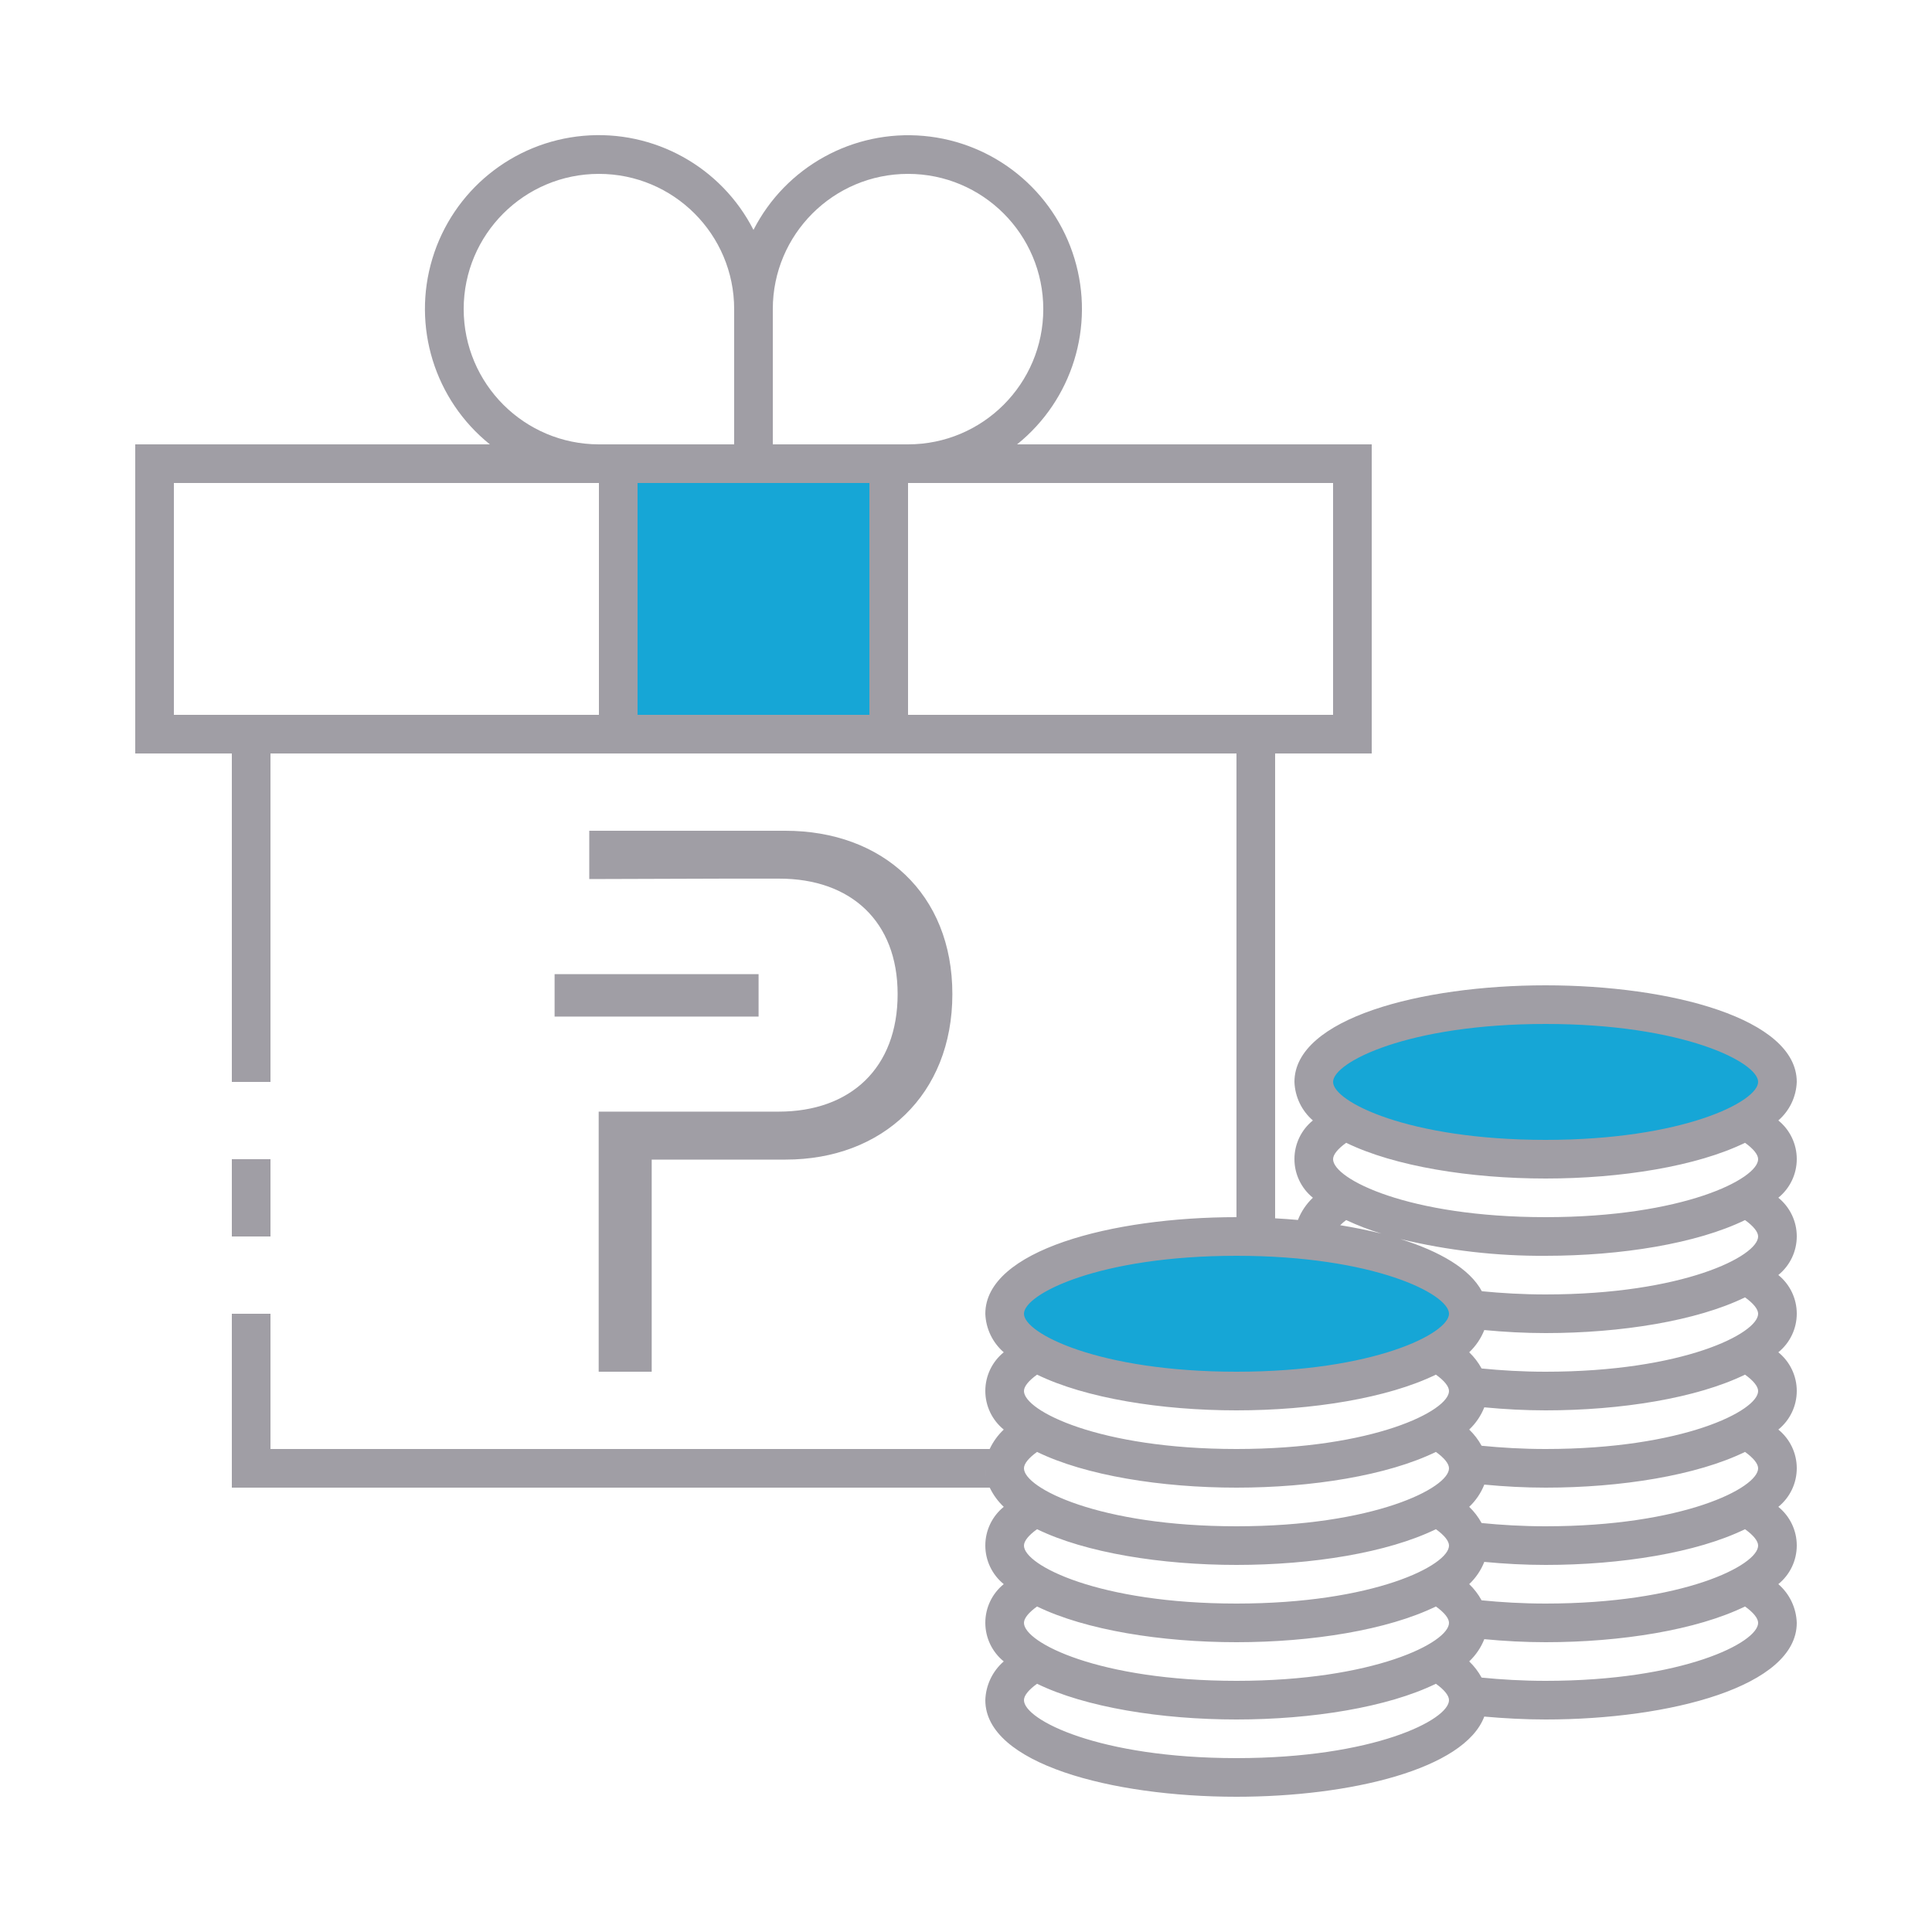
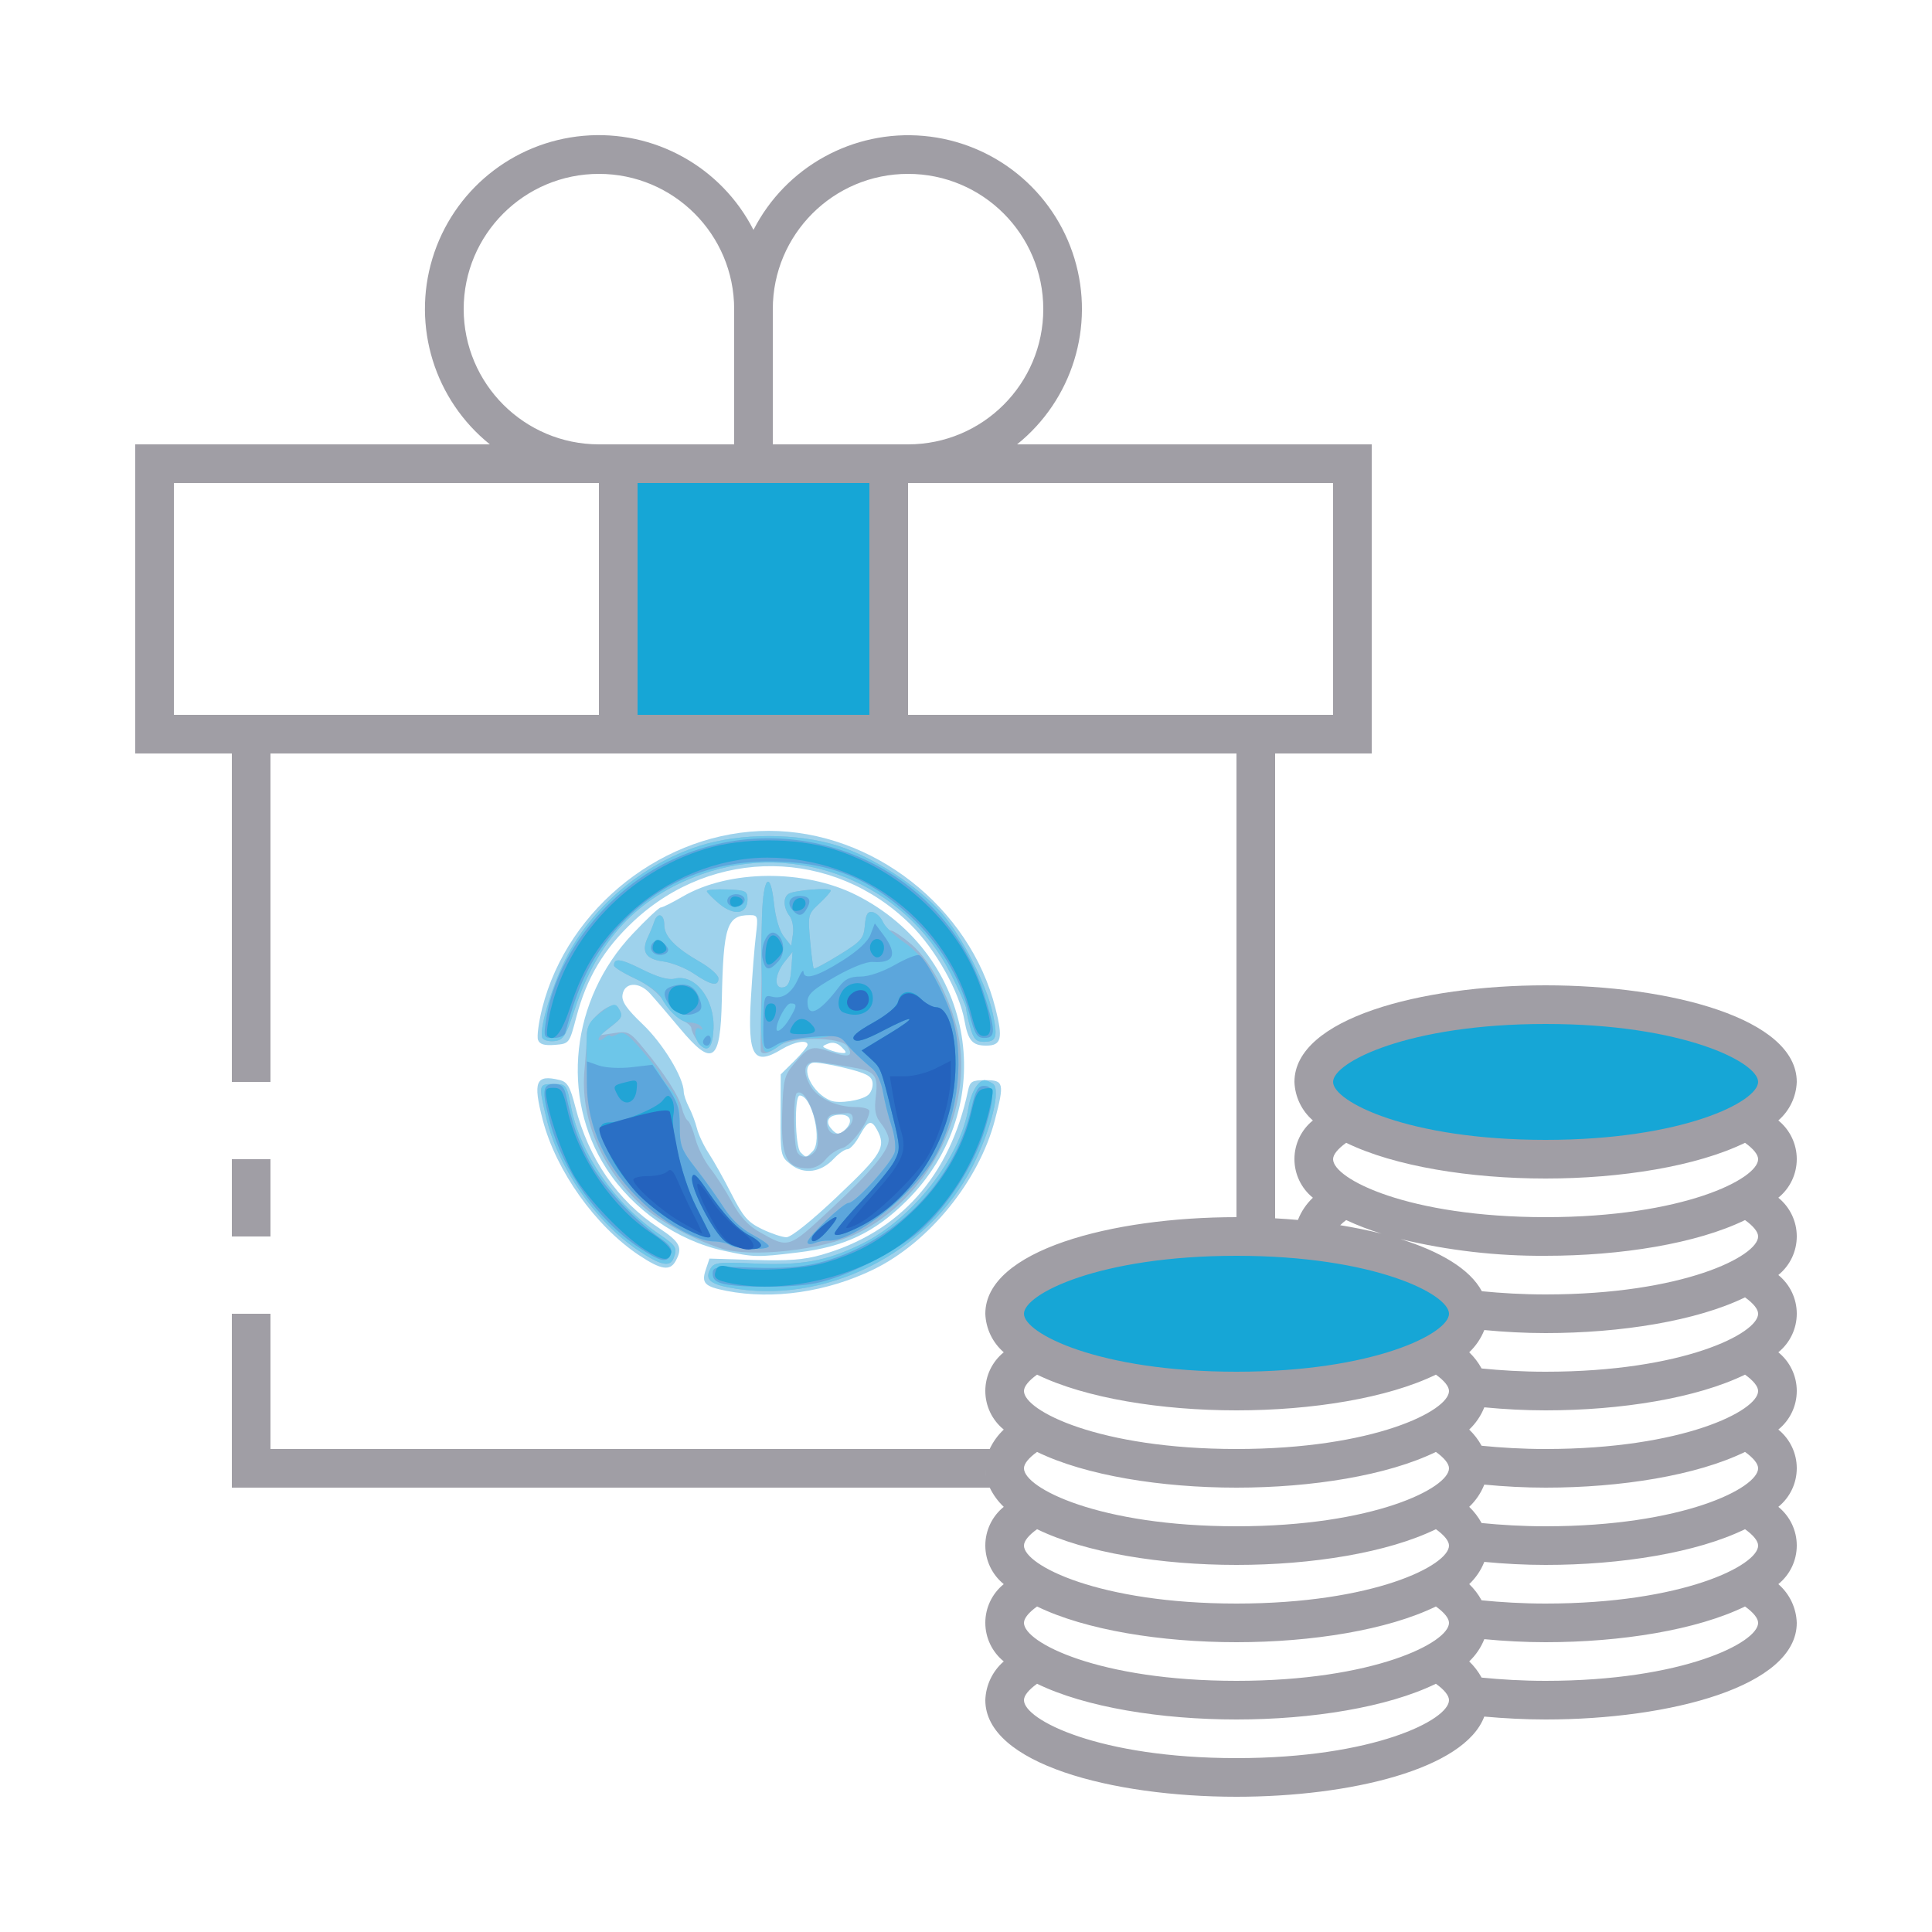
- <svg xmlns="http://www.w3.org/2000/svg" id="ic_dark_staking_on" width="100" height="100" viewBox="0 0 100 100">
+ <svg xmlns="http://www.w3.org/2000/svg" id="ic_dark_staking_on" version="1.1" viewBox="0 0 100 100">
  <defs>
-     <style type="text/css">
-             .cls-1{fill:#16a6d6}.cls-2{fill:#a09ea5}.cls-3{fill:none}
-         </style>
+     <style type="text/css">.cls-1{fill:#16a6d6}.cls-2{fill:#a09ea5}.cls-3{fill:none}</style>
  </defs>
-   <g id="Group_9053" data-name="Group 9053">
-     <g id="Group_9051" data-name="Group 9051">
-       <ellipse id="Ellipse_640" cx="12" cy="4" class="cls-1" data-name="Ellipse 640" rx="12" ry="4" transform="translate(68 52)" />
-       <ellipse id="Ellipse_641" cx="12" cy="4" class="cls-1" data-name="Ellipse 641" rx="12" ry="4" transform="translate(52 64)" />
-       <path id="Rectangle_4706" d="M0 0h14v14H0z" class="cls-1" data-name="Rectangle 4706" transform="translate(32 24)" />
+   <g data-name="Group 9053">
+     <g data-name="Group 9051">
+       <ellipse class="cls-1" transform="translate(68 52)" cx="12" cy="4" rx="12" ry="4" data-name="Ellipse 640" />
+       <ellipse class="cls-1" transform="translate(52 64)" cx="12" cy="4" rx="12" ry="4" data-name="Ellipse 641" />
+       <path class="cls-1" transform="translate(32 24)" d="M0 0h14v14H0z" data-name="Rectangle 4706" />
    </g>
-     <g id="Group_9052" data-name="Group 9052">
-       <path id="Rectangle_4707" d="M0 0h2v4H0z" class="cls-2" data-name="Rectangle 4707" transform="translate(12 60)" />
-       <path id="Rectangle_4708" d="M0 0h10.558v2.196H0z" class="cls-2" data-name="Rectangle 4708" transform="translate(28.706 50.422)" />
-       <path id="Path_19000" d="M40.3 57.538h-9.312V71h2.744V60.02h6.936c5.005 0 8.626-3.361 8.626-8.565 0-5.205-3.622-8.455-8.648-8.455H30.5v2.5l6.937-.022h2.9c3.687 0 6.124 2.2 6.124 5.974.003 3.824-2.434 6.086-6.161 6.086z" class="cls-2" data-name="Path 19000" />
-       <path id="Path_19001" d="M92.046 57.994A2.767 2.767 0 0 0 93 56c0-3.283-6.54-5-13-5s-13 1.717-13 5a2.767 2.767 0 0 0 .954 1.994 2.573 2.573 0 0 0 0 4 3.171 3.171 0 0 0-.774 1.151q-.58-.052-1.18-.085V39h5V23H52.644A8.993 8.993 0 1 0 39 11.9 8.994 8.994 0 1 0 25.356 23H7v16h5v17h2V39h50v24c-6.46 0-13 1.717-13 5a2.767 2.767 0 0 0 .954 1.994 2.573 2.573 0 0 0 0 4A3.325 3.325 0 0 0 51.226 75H14v-7h-2v9h39.23a3.369 3.369 0 0 0 .724.994 2.573 2.573 0 0 0 0 4 2.573 2.573 0 0 0 0 4A2.768 2.768 0 0 0 51 88c0 3.283 6.54 5 13 5 5.874 0 11.8-1.424 12.826-4.15 1.042.093 2.106.15 3.174.15 6.46 0 13-1.717 13-5a2.768 2.768 0 0 0-.954-2.006 2.573 2.573 0 0 0 0-4 2.573 2.573 0 0 0 0-4 2.573 2.573 0 0 0 0-4 2.573 2.573 0 0 0 0-4 2.573 2.573 0 0 0 0-4 2.573 2.573 0 0 0 0-4zM31 37H9V25h22zm-7-21a7 7 0 0 1 14 0v7h-7a7.008 7.008 0 0 1-7-7zm21 21H33V25h12zm-5-14v-7a7 7 0 1 1 7 7zm7 14V25h22v12H47zm4 39a2.311 2.311 0 0 0 .061.515A2.2 2.2 0 0 1 51 76zm13 15c-7.117 0-11-1.982-11-3 0-.241.247-.539.678-.849C56.179 88.37 60.1 89 64 89s7.821-.63 10.322-1.849c.431.31.678.608.678.849 0 1.018-3.883 3-11 3zm0-4c-7.117 0-11-1.982-11-3 0-.241.247-.539.678-.849C56.179 84.37 60.1 85 64 85s7.821-.63 10.322-1.849c.431.31.678.608.678.849 0 1.018-3.883 3-11 3zm0-4c-7.117 0-11-1.982-11-3 0-.241.247-.539.678-.849C56.179 80.37 60.1 81 64 81s7.821-.63 10.322-1.849c.431.31.678.608.678.849 0 1.018-3.883 3-11 3zm0-4c-7.117 0-11-1.982-11-3 0-.241.247-.539.678-.849C56.179 76.37 60.1 77 64 77s7.821-.63 10.322-1.849c.431.31.678.608.678.849 0 1.018-3.883 3-11 3zm0-4c-7.117 0-11-1.982-11-3 0-.241.247-.539.678-.849C56.179 72.37 60.1 73 64 73s7.821-.63 10.322-1.849c.431.31.678.608.678.849 0 1.018-3.883 3-11 3zm0-4c-7.117 0-11-1.982-11-3s3.883-3 11-3 11 1.982 11 3-3.883 3-11 3zm16 16c-1.207 0-2.3-.068-3.313-.168a3.446 3.446 0 0 0-.641-.838 3.219 3.219 0 0 0 .781-1.151c1.041.1 2.1.157 3.173.157 3.9 0 7.821-.63 10.322-1.849.431.31.678.608.678.849 0 1.018-3.883 3-11 3zm0-4c-1.207 0-2.3-.068-3.313-.168a3.446 3.446 0 0 0-.641-.838 3.219 3.219 0 0 0 .781-1.151c1.041.1 2.1.157 3.173.157 3.9 0 7.821-.63 10.322-1.849.431.31.678.608.678.849 0 1.018-3.883 3-11 3zm0-4c-1.207 0-2.3-.068-3.313-.168a3.446 3.446 0 0 0-.641-.838 3.219 3.219 0 0 0 .781-1.151c1.041.1 2.1.157 3.173.157 3.9 0 7.821-.63 10.322-1.849.431.31.678.608.678.849 0 1.018-3.883 3-11 3zm0-4c-1.207 0-2.3-.068-3.313-.168a3.446 3.446 0 0 0-.641-.838 3.219 3.219 0 0 0 .781-1.151c1.041.1 2.1.157 3.173.157 3.9 0 7.821-.63 10.322-1.849.431.31.678.608.678.849 0 1.018-3.883 3-11 3zm0-4c-1.207 0-2.3-.068-3.313-.168a3.446 3.446 0 0 0-.641-.838 3.219 3.219 0 0 0 .781-1.151c1.041.1 2.1.157 3.173.157 3.9 0 7.821-.63 10.322-1.849.431.31.678.608.678.849 0 1.018-3.883 3-11 3zm0-4c-1.2 0-2.287-.067-3.3-.166-.621-1.162-2.175-2.062-4.213-2.7A31.139 31.139 0 0 0 80 65c3.9 0 7.821-.63 10.322-1.849.431.31.678.608.678.849 0 1.018-3.883 3-11 3zm-10.632-3.583a2.722 2.722 0 0 1 .31-.266 13.563 13.563 0 0 0 1.826.7 26.483 26.483 0 0 0-2.136-.434zM80 63c-7.117 0-11-1.982-11-3 0-.241.247-.539.678-.849C72.179 60.37 76.1 61 80 61s7.821-.63 10.322-1.849c.431.31.678.608.678.849 0 1.018-3.883 3-11 3zm0-4c-7.117 0-11-1.982-11-3s3.883-3 11-3 11 1.982 11 3-3.883 3-11 3z" class="cls-2" data-name="Path 19001" />
+     <g data-name="Group 9052">
+       <path class="cls-2" transform="translate(12 60)" d="M0 0h2v4H0z" data-name="Rectangle 4707" />
+       <path class="cls-2" d="M92.046 57.994A2.767 2.767 0 0 0 93 56c0-3.283-6.54-5-13-5s-13 1.717-13 5a2.767 2.767 0 0 0 .954 1.994 2.573 2.573 0 0 0 0 4 3.171 3.171 0 0 0-.774 1.151q-.58-.052-1.18-.085V39h5V23H52.644A8.993 8.993 0 1 0 39 11.9 8.994 8.994 0 1 0 25.356 23H7v16h5v17h2V39h50v24c-6.46 0-13 1.717-13 5a2.767 2.767 0 0 0 .954 1.994 2.573 2.573 0 0 0 0 4A3.325 3.325 0 0 0 51.226 75H14v-7h-2v9h39.23a3.369 3.369 0 0 0 .724.994 2.573 2.573 0 0 0 0 4 2.573 2.573 0 0 0 0 4A2.768 2.768 0 0 0 51 88c0 3.283 6.54 5 13 5 5.874 0 11.8-1.424 12.826-4.15 1.042.093 2.106.15 3.174.15 6.46 0 13-1.717 13-5a2.768 2.768 0 0 0-.954-2.006 2.573 2.573 0 0 0 0-4 2.573 2.573 0 0 0 0-4 2.573 2.573 0 0 0 0-4 2.573 2.573 0 0 0 0-4 2.573 2.573 0 0 0 0-4 2.573 2.573 0 0 0 0-4zM31 37H9V25h22zm-7-21a7 7 0 0 1 14 0v7h-7a7.008 7.008 0 0 1-7-7zm21 21H33V25h12zm-5-14v-7a7 7 0 1 1 7 7zm7 14V25h22v12H47zm4 39a2.311 2.311 0 0 0 .061.515A2.2 2.2 0 0 1 51 76zm13 15c-7.117 0-11-1.982-11-3 0-.241.247-.539.678-.849C56.179 88.37 60.1 89 64 89s7.821-.63 10.322-1.849c.431.31.678.608.678.849 0 1.018-3.883 3-11 3zm0-4c-7.117 0-11-1.982-11-3 0-.241.247-.539.678-.849C56.179 84.37 60.1 85 64 85s7.821-.63 10.322-1.849c.431.31.678.608.678.849 0 1.018-3.883 3-11 3zm0-4c-7.117 0-11-1.982-11-3 0-.241.247-.539.678-.849C56.179 80.37 60.1 81 64 81s7.821-.63 10.322-1.849c.431.31.678.608.678.849 0 1.018-3.883 3-11 3zm0-4c-7.117 0-11-1.982-11-3 0-.241.247-.539.678-.849C56.179 76.37 60.1 77 64 77s7.821-.63 10.322-1.849c.431.31.678.608.678.849 0 1.018-3.883 3-11 3zm0-4c-7.117 0-11-1.982-11-3 0-.241.247-.539.678-.849C56.179 72.37 60.1 73 64 73s7.821-.63 10.322-1.849c.431.31.678.608.678.849 0 1.018-3.883 3-11 3zm0-4c-7.117 0-11-1.982-11-3s3.883-3 11-3 11 1.982 11 3-3.883 3-11 3zm16 16c-1.207 0-2.3-.068-3.313-.168a3.446 3.446 0 0 0-.641-.838 3.219 3.219 0 0 0 .781-1.151c1.041.1 2.1.157 3.173.157 3.9 0 7.821-.63 10.322-1.849.431.31.678.608.678.849 0 1.018-3.883 3-11 3zm0-4c-1.207 0-2.3-.068-3.313-.168a3.446 3.446 0 0 0-.641-.838 3.219 3.219 0 0 0 .781-1.151c1.041.1 2.1.157 3.173.157 3.9 0 7.821-.63 10.322-1.849.431.31.678.608.678.849 0 1.018-3.883 3-11 3zm0-4c-1.207 0-2.3-.068-3.313-.168a3.446 3.446 0 0 0-.641-.838 3.219 3.219 0 0 0 .781-1.151c1.041.1 2.1.157 3.173.157 3.9 0 7.821-.63 10.322-1.849.431.31.678.608.678.849 0 1.018-3.883 3-11 3zm0-4c-1.207 0-2.3-.068-3.313-.168a3.446 3.446 0 0 0-.641-.838 3.219 3.219 0 0 0 .781-1.151c1.041.1 2.1.157 3.173.157 3.9 0 7.821-.63 10.322-1.849.431.31.678.608.678.849 0 1.018-3.883 3-11 3zm0-4c-1.207 0-2.3-.068-3.313-.168a3.446 3.446 0 0 0-.641-.838 3.219 3.219 0 0 0 .781-1.151c1.041.1 2.1.157 3.173.157 3.9 0 7.821-.63 10.322-1.849.431.31.678.608.678.849 0 1.018-3.883 3-11 3zm0-4c-1.2 0-2.287-.067-3.3-.166-.621-1.162-2.175-2.062-4.213-2.7A31.139 31.139 0 0 0 80 65c3.9 0 7.821-.63 10.322-1.849.431.31.678.608.678.849 0 1.018-3.883 3-11 3zm-10.632-3.583a2.722 2.722 0 0 1 .31-.266 13.563 13.563 0 0 0 1.826.7 26.483 26.483 0 0 0-2.136-.434zM80 63c-7.117 0-11-1.982-11-3 0-.241.247-.539.678-.849C72.179 60.37 76.1 61 80 61s7.821-.63 10.322-1.849c.431.31.678.608.678.849 0 1.018-3.883 3-11 3zm0-4c-7.117 0-11-1.982-11-3s3.883-3 11-3 11 1.982 11 3-3.883 3-11 3z" data-name="Path 19001" />
    </g>
  </g>
-   <path id="Rectangle_4709" d="M0 0h100v100H0z" class="cls-3" data-name="Rectangle 4709" />
+   <path class="cls-3" d="M0 0h100v100H0z" data-name="Rectangle 4709" />
+   <g stroke-width=".199">
+     <path d="m37.604 66.815c-1.138-0.221-1.31-0.4-1.071-1.107l0.19-0.564 2.309 0.072c1.75 0.054 2.595-0.01 3.489-0.266 4.045-1.158 6.645-4.071 7.583-8.495 0.103-0.485 0.205-0.546 0.913-0.546 0.94 0 0.976 0.152 0.48 2.057-0.822 3.16-3.412 6.347-6.294 7.746-2.405 1.167-5.191 1.572-7.598 1.104zm-4.53-1.845c-2.26-1.509-4.298-4.374-4.983-7.005-0.518-1.992-0.361-2.364 0.873-2.064 0.407 0.099 0.545 0.335 0.819 1.404 0.684 2.671 2.183 4.847 4.298 6.239 1.121 0.738 1.27 1.022 0.898 1.712-0.296 0.548-0.758 0.479-1.905-0.287zm4.375-0.235c-2.403-0.522-4.685-2.12-6.057-4.24-2.404-3.714-1.849-8.757 1.335-12.137 0.719-0.763 1.382-1.387 1.474-1.387 0.092 0 0.599-0.253 1.127-0.561 2.4-1.402 6.317-1.435 9.006-0.075 6.182 3.126 7.464 10.988 2.581 15.829-1.652 1.637-3.209 2.376-5.618 2.664-2.144 0.257-2.25 0.254-3.848-0.093zm5.904-2.819c2.308-2.183 2.525-2.547 2.043-3.438-0.294-0.545-0.478-0.482-0.908 0.311-0.207 0.382-0.489 0.695-0.624 0.695-0.136 0-0.454 0.221-0.707 0.492-0.667 0.713-1.536 0.832-2.214 0.304-0.537-0.418-0.548-0.471-0.541-2.548l0.008-2.121 0.695-0.686c0.382-0.377 0.695-0.757 0.695-0.844 0-0.286-0.689-0.165-1.357 0.239-1.443 0.872-1.753 0.346-1.575-2.672 0.071-1.207 0.186-2.664 0.257-3.238 0.12-0.981 0.101-1.043-0.314-1.043-1.188 0-1.37 0.55-1.45 4.395-0.068 3.23-0.474 3.5-2.184 1.45-0.599-0.718-1.293-1.528-1.544-1.801-0.568-0.619-1.319-0.572-1.413 0.088-0.049 0.341 0.221 0.731 1.054 1.524 1.037 0.988 2.108 2.75 2.116 3.48 0.002 0.164 0.124 0.527 0.271 0.808 0.148 0.28 0.333 0.772 0.412 1.092 0.079 0.32 0.355 0.903 0.612 1.294 0.258 0.391 0.788 1.34 1.179 2.108 0.595 1.172 0.848 1.463 1.572 1.811 0.475 0.228 1.043 0.419 1.264 0.424 0.243 0.005 1.287-0.829 2.657-2.125zm-1.288-2.329c0.521-0.517-0.03-2.884-0.673-2.884-0.285 0-0.245 2.653 0.045 2.939 0.298 0.296 0.272 0.298 0.628-0.055zm1.696-1.136c0.394-0.391 0.274-0.755-0.249-0.755-0.601 0-0.829 0.317-0.505 0.704 0.294 0.351 0.441 0.361 0.754 0.051zm1.169-1.77c0.161-0.132 0.265-0.427 0.232-0.655-0.048-0.335-0.329-0.481-1.462-0.758-0.771-0.189-1.515-0.303-1.653-0.255-0.657 0.232 3.41e-4 1.582 0.952 1.956 0.428 0.168 1.586-0.005 1.931-0.289zm-1.371-2.487c-0.211-0.209-0.459-0.272-0.694-0.177-0.346 0.14-0.344 0.157 0.034 0.311 0.22 0.09 0.533 0.17 0.694 0.177 0.242 0.011 0.236-0.043-0.034-0.311zm-15.71-0.363c-0.067-0.173 0.03-0.915 0.216-1.649 1.328-5.242 6.357-9.177 11.729-9.177 5.371 0 10.401 3.935 11.729 9.177 0.4 1.579 0.311 1.939-0.479 1.939-0.712 0-0.938-0.261-1.121-1.291-0.266-1.5-1.501-3.698-2.798-4.981-4.002-3.959-10.2-4.029-14.336-0.162-1.534 1.435-2.422 2.922-2.958 4.957-0.362 1.373-0.365 1.378-1.111 1.439-0.539 0.044-0.783-0.026-0.87-0.253z" fill="#9ed2ec" />
+     <path d="m37.729 66.641c-0.984-0.189-1.243-0.441-0.97-0.946 0.191-0.354 0.381-0.379 2.285-0.295 2.45 0.108 3.734-0.125 5.544-1.006 2.621-1.275 5.121-4.46 5.539-7.058 0.127-0.785 0.511-1.431 0.848-1.424 0.075 0.002 0.263 0.083 0.418 0.18 0.43 0.27-0.083 2.354-1.055 4.28-2.281 4.521-7.693 7.213-12.61 6.269zm-4.704-1.926c-2.2-1.48-4.132-4.265-4.744-6.84-0.414-1.743-0.409-1.767 0.367-1.767 0.665 0 0.679 0.019 0.909 1.181 0.487 2.452 2.264 5.023 4.552 6.583 0.9 0.614 0.962 0.718 0.754 1.257-0.185 0.478-0.676 0.368-1.838-0.414zm4.263-0.108c-1.471-0.485-3.189-1.417-4.045-2.193-2.109-1.914-3.222-4.53-2.991-7.031 0.069-0.748 0.124-1.6 0.122-1.894-0.004-0.695 1.326-1.795 1.617-1.339 0.27 0.423 0.237 0.513-0.364 0.993l-0.551 0.439 0.744-0.114c0.697-0.106 0.792-0.055 1.509 0.816 1.112 1.353 1.81 2.442 1.964 3.067 0.074 0.301 0.213 0.596 0.308 0.654 0.095 0.058 0.272 0.482 0.394 0.942 0.122 0.46 0.469 1.149 0.771 1.531s0.809 1.171 1.126 1.753c0.392 0.72 0.836 1.205 1.388 1.519 1.56 0.887 1.496 0.907 3.744-1.183 2.099-1.951 2.977-3.009 2.977-3.586 0-0.18-0.175-0.548-0.39-0.818-0.308-0.389-0.366-0.686-0.278-1.428 0.133-1.11-0.04-1.304-1.336-1.51-0.496-0.079-1.182-0.188-1.524-0.244-0.787-0.128-1.004 0.315-0.565 1.156 0.356 0.682 1.342 1.163 2.383 1.163 0.389 0 0.708 0.094 0.708 0.209 0 0.514-0.938 1.797-1.4 1.915-0.274 0.07-0.664 0.336-0.866 0.591-0.223 0.281-0.578 0.462-0.904 0.46-1.145-0.006-1.417-0.6-1.342-2.923 0.053-1.658 0.11-1.889 0.608-2.48 0.772-0.916 0.918-0.965 1.89-0.633 0.947 0.323 1.213 0.241 0.886-0.273-0.327-0.514-2.912-0.528-3.563-0.02-0.495 0.386-0.905 0.485-0.933 0.225-0.008-0.082-0.004-0.73 0.008-1.44 0.04-2.233 0.043-2.665 0.023-3.277-0.011-0.328 0.004-1.348 0.034-2.267 0.065-2.025 0.436-2.384 0.624-0.603 0.077 0.729 0.28 1.407 0.508 1.694l0.379 0.478 0.089-0.602c0.049-0.331-0.026-0.755-0.172-0.942-0.326-0.425-0.346-0.967-0.042-1.153 0.303-0.186 2.173-0.33 2.173-0.167 0 0.069-0.268 0.374-0.596 0.678-0.579 0.536-0.592 0.59-0.473 1.917 0.068 0.751 0.152 1.399 0.188 1.441 0.034 0.042 0.632-0.275 1.324-0.704 1.145-0.708 1.265-0.847 1.322-1.528 0.048-0.576 0.141-0.734 0.401-0.686 0.186 0.035 0.427 0.264 0.536 0.509 0.109 0.245 0.296 0.446 0.415 0.446 0.119 0 0.591 0.318 1.049 0.706 1.099 0.932 2.203 3.151 2.493 5.01 0.603 3.864-1.701 8.206-5.282 9.954-1.796 0.876-5.537 1.285-7.086 0.774zm4.893-5.005c0.509-0.608-0.353-3.385-0.939-3.026-0.199 0.122-0.172 2.748 0.03 3.074 0.196 0.315 0.622 0.292 0.907-0.048zm1.713-1.233c0.351-0.348 0.315-0.784-0.061-0.752-0.129 0.011-0.414 0.033-0.634 0.05-0.244 0.018-0.401 0.172-0.401 0.394 0 0.691 0.553 0.846 1.097 0.308zm-2.936-8.216 0.064-0.886-0.414 0.522c-0.522 0.658-0.558 1.41-0.064 1.317 0.259-0.049 0.367-0.297 0.414-0.952zm-4.853 3.736c-0.175-0.248-0.319-0.545-0.319-0.658 0-0.114-0.203-0.295-0.451-0.403-0.248-0.108-0.669-0.532-0.936-0.943-0.321-0.494-0.847-0.916-1.553-1.247-0.587-0.275-1.067-0.572-1.067-0.66 0-0.407 0.337-0.362 1.451 0.196 0.805 0.403 1.362 0.562 1.683 0.483 1.066-0.265 2.091 1.059 2.018 2.606-0.05 1.053-0.359 1.288-0.826 0.627zm-8.025-0.153c-0.211-0.338 0.441-2.579 1.188-4.083 1.328-2.677 3.969-4.913 6.929-5.868 2.113-0.681 5.08-0.681 7.192 0 1.816 0.586 4.084 2.053 5.324 3.445 1.07 1.201 2.367 3.748 2.683 5.27 0.252 1.214 0.18 1.423-0.487 1.423-0.384 0-0.521-0.149-0.688-0.745-0.115-0.41-0.209-0.846-0.21-0.97-3.78e-4 -0.124-0.359-0.934-0.796-1.799-2.381-4.716-7.953-6.937-12.921-5.15-3.288 1.183-5.361 3.393-6.543 6.973-0.459 1.389-0.591 1.6-1.033 1.653-0.279 0.034-0.566-0.033-0.638-0.149zm7.838-3.339c-0.423-0.288-1.143-0.573-1.6-0.634-0.906-0.12-1.142-0.511-0.774-1.278 0.111-0.231 0.252-0.577 0.314-0.768 0.169-0.524 0.525-0.417 0.525 0.158 0 0.594 0.562 1.174 1.864 1.923 0.518 0.298 0.941 0.678 0.941 0.844 0 0.431-0.386 0.357-1.27-0.244zm1.318-3.612c-0.357-0.295-0.649-0.593-0.649-0.662 0-0.069 0.473-0.107 1.052-0.085 0.963 0.037 1.052 0.081 1.052 0.515 0 0.761-0.685 0.87-1.455 0.233z" fill="#94b6d6" />
+     <path d="m37.729 66.641c-0.984-0.189-1.243-0.441-0.97-0.946 0.191-0.354 0.381-0.379 2.285-0.295 2.45 0.108 3.734-0.125 5.544-1.006 2.621-1.275 5.121-4.46 5.539-7.058 0.127-0.785 0.511-1.431 0.848-1.424 0.075 0.002 0.263 0.083 0.418 0.18 0.43 0.27-0.083 2.354-1.055 4.28-2.281 4.521-7.693 7.213-12.61 6.269zm-4.704-1.926c-2.2-1.48-4.132-4.265-4.744-6.84-0.414-1.743-0.409-1.767 0.367-1.767 0.665 0 0.679 0.019 0.909 1.181 0.487 2.452 2.264 5.023 4.552 6.583 0.9 0.614 0.962 0.718 0.754 1.257-0.185 0.478-0.676 0.368-1.838-0.414zm4.764-0.265c-0.165-0.106-0.551-0.194-0.858-0.196-1.381-0.008-4.003-1.945-5.267-3.892-1.102-1.697-1.376-3.114-1.294-6.681 0.015-0.603 0.148-0.837 0.729-1.277 0.588-0.444 0.744-0.489 0.893-0.255 0.277 0.433 0.235 0.535-0.414 1.01-0.331 0.242-0.601 0.524-0.601 0.626 0 0.102 0.135 0.074 0.3-0.062 0.165-0.136 0.3-0.188 0.3-0.117 0 0.072 0.171 0.04 0.38-0.071 0.322-0.171 0.521-0.037 1.302 0.869 0.507 0.589 0.922 1.133 0.922 1.209 0 0.076 0.225 0.404 0.501 0.728 0.417 0.492 0.501 0.797 0.501 1.831 0 1.157 0.058 1.315 0.851 2.331 0.468 0.6 1.115 1.504 1.436 2.011 0.366 0.577 0.909 1.091 1.452 1.377 0.477 0.251 0.868 0.524 0.868 0.606 0 0.218-1.65 0.177-2.003-0.049zm4.007-0.154c0-0.266 1.847-2.031 2.125-2.031 0.355-1.7e-4 2.252-2.094 2.39-2.637 0.069-0.272-0.008-0.885-0.168-1.362-0.161-0.477-0.358-1.256-0.438-1.732-0.079-0.476-0.315-1.012-0.524-1.192-0.778-0.669-1.09-0.974-1.446-1.408-0.269-0.329-0.48-0.409-0.801-0.305-0.24 0.078-0.804 0.128-1.253 0.113-0.558-0.019-0.986 0.104-1.35 0.388-0.293 0.229-0.619 0.363-0.725 0.299-0.181-0.111-0.257-1.076-0.188-2.391 0.03-0.592 0.026-1.243-0.011-2.383-0.011-0.328 0.004-1.348 0.034-2.267 0.065-2.025 0.436-2.384 0.624-0.603 0.077 0.729 0.28 1.407 0.508 1.694l0.38 0.478 0.089-0.602c0.049-0.331-0.026-0.755-0.172-0.942-0.326-0.425-0.346-0.967-0.042-1.153 0.303-0.186 2.173-0.33 2.173-0.167 0 0.069-0.268 0.374-0.596 0.678-0.579 0.536-0.592 0.59-0.473 1.917 0.068 0.751 0.152 1.399 0.188 1.441 0.034 0.042 0.632-0.275 1.324-0.704 1.145-0.708 1.265-0.847 1.322-1.528 0.048-0.576 0.141-0.734 0.401-0.686 0.186 0.035 0.427 0.264 0.536 0.51 0.109 0.246 0.606 0.723 1.104 1.06 1.577 1.067 2.805 3.792 2.805 6.226 0 2.801-0.925 5.009-2.926 6.986-1.206 1.191-3.029 2.258-3.802 2.224-0.211-0.009-0.542 0.05-0.735 0.13-0.197 0.083-0.351 0.061-0.351-0.049zm-0.838-14.143 0.064-0.886-0.414 0.522c-0.522 0.658-0.558 1.41-0.064 1.317 0.259-0.049 0.367-0.297 0.414-0.952zm-4.729 3.931c-0.315-0.312-0.325-1.03-0.011-0.838 0.143 0.088 0.177 0.054 0.088-0.088-0.079-0.126-0.347-0.229-0.597-0.229-0.467 0-1.103-0.563-1.5-1.326-0.124-0.238-0.721-0.665-1.327-0.949-0.607-0.284-1.103-0.589-1.103-0.677 0-0.407 0.337-0.362 1.451 0.196 0.805 0.403 1.362 0.562 1.683 0.483 1.066-0.265 2.091 1.059 2.018 2.606-0.045 0.96-0.283 1.238-0.702 0.822zm-8.149-0.348c-0.211-0.338 0.441-2.579 1.188-4.083 1.328-2.677 3.969-4.913 6.929-5.868 2.113-0.681 5.08-0.681 7.192 0 1.816 0.586 4.084 2.053 5.324 3.445 1.07 1.201 2.367 3.748 2.683 5.27 0.252 1.214 0.18 1.423-0.487 1.423-0.384 0-0.521-0.149-0.688-0.745-0.115-0.41-0.209-0.846-0.21-0.97-3.78e-4 -0.124-0.359-0.934-0.796-1.799-2.381-4.716-7.953-6.937-12.921-5.15-3.288 1.183-5.361 3.393-6.543 6.973-0.459 1.389-0.591 1.6-1.033 1.653-0.279 0.034-0.566-0.033-0.638-0.149zm7.838-3.339c-0.423-0.288-1.143-0.573-1.6-0.634-0.906-0.12-1.142-0.511-0.774-1.278 0.111-0.231 0.252-0.577 0.314-0.768 0.169-0.524 0.525-0.417 0.525 0.158 0 0.594 0.562 1.174 1.864 1.923 0.518 0.298 0.941 0.678 0.941 0.844 0 0.431-0.386 0.357-1.27-0.244zm1.318-3.612c-0.357-0.295-0.649-0.593-0.649-0.662 0-0.069 0.473-0.107 1.052-0.085 0.963 0.037 1.052 0.081 1.052 0.515 0 0.761-0.685 0.87-1.455 0.233z" fill="#6dc6e9" />
+     <path d="m37.489 66.46c-0.423-0.09-0.601-0.244-0.601-0.523 0-0.374 0.113-0.391 2.112-0.324 1.5 0.051 2.48-0.022 3.383-0.251 3.869-0.983 7.017-4.168 7.891-7.984 0.212-0.927 0.348-1.172 0.65-1.172 0.559 0 0.574 0.517 0.063 2.222-0.561 1.873-1.933 4.009-3.398 5.293-1.247 1.092-3.804 2.38-5.352 2.696-1.13 0.23-3.75 0.254-4.748 0.042zm-4.432-1.897c-2.109-1.408-3.91-3.95-4.588-6.478-0.432-1.609-0.394-1.977 0.201-1.977 0.379 0 0.527 0.13 0.621 0.546 0.38 1.673 0.586 2.258 1.221 3.46 0.665 1.261 2.313 3.034 3.762 4.049 0.405 0.283 0.543 0.511 0.453 0.745-0.189 0.489-0.524 0.419-1.67-0.345zm4.732-0.113c-0.165-0.106-0.551-0.194-0.858-0.196-0.814-0.004-2.454-0.894-3.606-1.956-1.92-1.77-2.948-3.937-2.948-6.216v-1.145l0.618 0.214c0.35 0.121 1.086 0.159 1.697 0.088l1.079-0.126 0.707 1.041c0.6 0.883 0.707 1.21 0.707 2.151 0 1.002 0.082 1.216 0.851 2.2 0.468 0.6 1.115 1.504 1.436 2.011 0.366 0.577 0.909 1.091 1.452 1.377 0.477 0.251 0.868 0.524 0.868 0.606 0 0.218-1.65 0.177-2.003-0.049zm4.007-0.154c0-0.266 1.847-2.031 2.125-2.031 0.355-1.7e-4 2.252-2.094 2.39-2.637 0.069-0.272-0.008-0.885-0.168-1.362-0.161-0.477-0.358-1.256-0.438-1.732-0.079-0.476-0.315-1.012-0.524-1.192-0.768-0.661-1.088-0.971-1.411-1.368-0.291-0.358-0.492-0.394-1.703-0.305-0.755 0.055-1.572 0.224-1.816 0.376-0.693 0.43-0.759 0.352-0.741-0.867 0.023-1.645 0.039-1.696 0.455-1.588 0.535 0.139 1.025-0.195 1.341-0.914 0.151-0.344 0.278-0.514 0.282-0.377 0.015 0.447 0.687 0.258 1.982-0.556 0.825-0.519 1.349-1.002 1.491-1.375l0.219-0.575 0.462 0.621c0.728 0.978 0.531 1.458-0.564 1.375-0.321-0.024-1.107 0.286-1.959 0.773-1.144 0.654-1.423 0.907-1.423 1.293 0 0.856 0.626 0.561 1.622-0.762 0.314-0.417 0.579-0.546 1.123-0.546 0.428 0 1.141-0.243 1.786-0.609 0.591-0.335 1.156-0.558 1.258-0.496 0.329 0.202 1.243 1.893 1.638 3.033 0.726 2.092 0.409 5.099-0.768 7.293-1.065 1.986-4.223 4.506-5.573 4.447-0.211-0.009-0.542 0.05-0.735 0.13-0.197 0.083-0.351 0.061-0.351-0.049zm-0.945-11.546c0.417-0.699 0.426-0.813 0.063-0.813-0.218 0-0.721 0.921-0.721 1.321 0 0.261 0.371-0.025 0.658-0.507zm-4.464 1.184c0-0.103 0.09-0.242 0.2-0.31 0.11-0.068 0.2 0.017 0.2 0.187 0 0.17-0.09 0.31-0.2 0.31-0.11 0-0.2-0.084-0.2-0.187zm-8.12-1.154c0.468-3.162 2.919-6.414 6.072-8.057 6.42-3.345 14.395-0.132 16.576 6.677 0.628 1.96 0.634 2.324 0.04 2.324-0.396 0-0.503-0.179-0.81-1.359-0.47-1.808-1.571-3.604-3.049-4.97-2.165-2.002-4.262-2.807-7.31-2.807-3.565 0-6.588 1.555-8.632 4.441-0.837 1.182-1.34 2.359-1.901 4.447-0.038 0.137-0.305 0.248-0.597 0.248-0.518 0-0.527-0.021-0.39-0.943zm6.428-0.69c-0.441-0.624-0.388-0.922 0.189-1.066 0.692-0.172 1.073 0.014 1.313 0.642 0.153 0.401 0.14 0.576-0.053 0.697-0.473 0.298-1.133 0.173-1.449-0.273zm4.79-2.397c-0.166-0.656 0.219-1.553 0.604-1.407 0.493 0.188 0.605 1.025 0.198 1.472-0.463 0.507-0.66 0.491-0.801-0.065zm-5.673-0.39c-0.338-0.335 0.13-0.826 0.498-0.523 0.151 0.124 0.274 0.294 0.274 0.378 0 0.269-0.544 0.371-0.772 0.145zm7.19-2.225c-0.295-0.353-0.11-0.704 0.372-0.704 0.509 0 0.638 0.196 0.408 0.622-0.241 0.446-0.456 0.469-0.78 0.082zm-3.32-0.318c-0.079-0.128-0.03-0.303 0.113-0.39 0.332-0.203 0.835-0.015 0.737 0.277-0.106 0.315-0.677 0.391-0.85 0.113z" fill="#5ca6dc" />
+     <path d="m37.938 66.444c-0.896-0.172-1.038-0.286-0.878-0.7 0.09-0.231 0.263-0.275 0.676-0.17 1.029 0.261 3.731 0.145 4.954-0.214 1.856-0.544 2.996-1.205 4.492-2.604 1.557-1.456 2.667-3.317 3.094-5.188 0.219-0.961 0.345-1.174 0.721-1.229 0.417-0.06 0.444-0.01 0.322 0.596-0.611 3.024-2.202 5.605-4.548 7.379-2.306 1.744-6.091 2.656-8.832 2.129zm-4.563-1.764c-1.124-0.715-2.964-2.634-3.648-3.806-0.535-0.916-1.209-2.774-1.423-3.923-0.108-0.577-0.071-0.645 0.344-0.645 0.402 0 0.498 0.154 0.72 1.142 0.555 2.471 2.377 5.115 4.436 6.438 0.573 0.368 0.971 0.764 0.938 0.932-0.096 0.49-0.431 0.456-1.367-0.139zm4.15-0.437c-0.62-0.483-1.806-2.782-1.703-3.301 0.055-0.279 0.234-0.129 0.749 0.627 0.894 1.312 1.597 2.058 2.27 2.406 0.303 0.157 0.551 0.372 0.551 0.479 0 0.353-1.338 0.202-1.867-0.211zm4.516-0.224c0.043-0.127 0.383-0.462 0.757-0.745 0.694-0.525 0.663-0.272-0.065 0.529-0.433 0.477-0.821 0.598-0.692 0.216zm-6.856-0.575c-1.524-0.831-2.913-2.243-3.637-3.698-0.632-1.269-0.623-1.653 0.041-1.653 0.631 0 2.411-0.742 2.71-1.13 0.237-0.306 0.305-0.317 0.468-0.071 0.105 0.159 0.146 0.516 0.09 0.794-0.162 0.812 0.47 3.376 1.178 4.776 0.359 0.71 0.683 1.358 0.719 1.44 0.139 0.309-0.506 0.121-1.569-0.459zm8.014 0.402c0-0.116 0.621-0.862 1.379-1.656 0.759-0.794 1.53-1.733 1.713-2.085 0.316-0.607 0.311-0.732-0.091-2.369-0.608-2.47-0.597-2.442-1.123-2.925l-0.479-0.44 1.353-0.819c1.623-0.982 1.448-1.092-0.29-0.182-0.873 0.457-1.305 0.588-1.454 0.441-0.149-0.147 0.142-0.407 0.978-0.873 0.778-0.434 1.23-0.825 1.308-1.131 0.146-0.578 0.719-0.611 1.212-0.07 0.2 0.218 0.526 0.397 0.725 0.397 0.839 0 1.283 2.319 0.881 4.61-0.55 3.138-2.654 5.885-5.363 7.002-0.47 0.194-0.751 0.23-0.751 0.098zm-11.222-7.147c-0.272-0.503-0.262-0.517 0.47-0.699 0.532-0.132 0.562-0.106 0.5 0.429-0.081 0.704-0.651 0.862-0.97 0.27zm-3.643-3.079c-0.066-0.065 0.008-0.667 0.167-1.337 0.907-3.853 4.037-7.121 7.986-8.338 1.93-0.595 4.676-0.596 6.611-2e-3 3.559 1.092 6.609 3.971 7.692 7.261 0.578 1.755 0.618 2.421 0.144 2.421-0.291 0-0.441-0.251-0.654-1.092-1.21-4.778-5.572-8.143-10.555-8.143-2.549 0-5.244 1.099-7.179 2.929-1.512 1.43-2.348 2.744-2.996 4.71-0.474 1.436-0.861 1.943-1.215 1.591zm12.66-0.491c0.243-0.45 0.607-0.51 0.962-0.159 0.404 0.4 0.273 0.556-0.468 0.556-0.646 0-0.689-0.035-0.494-0.397zm-1.402-0.679c0-0.334 0.11-0.513 0.314-0.513 0.209 0 0.293 0.145 0.251 0.431-0.094 0.636-0.565 0.704-0.565 0.082zm-4.658-0.132c-0.471-0.272-0.456-1.116 0.023-1.266 0.877-0.276 1.618 0.708 0.916 1.217-0.429 0.311-0.48 0.313-0.938 0.049zm8.715 0.083c-0.4-0.16-0.29-1.01 0.173-1.332 0.543-0.377 1.256-0.137 1.345 0.453 0.119 0.79-0.64 1.23-1.518 0.879zm-4.019-3.18c0.073-0.85 0.437-1.067 0.766-0.458 0.186 0.345 0.164 0.498-0.118 0.807-0.52 0.57-0.717 0.464-0.648-0.349zm5.438 0.021c-0.167-0.431 0.257-0.837 0.56-0.536 0.256 0.254 0.098 0.848-0.227 0.848-0.117 0-0.267-0.14-0.333-0.311zm-11.286-0.174c0-0.157 0.08-0.335 0.178-0.395 0.221-0.135 0.67 0.371 0.488 0.551-0.238 0.236-0.666 0.136-0.666-0.156zm7.247-2.228c0.084-0.435 0.667-0.496 0.667-0.07 0 0.162-0.166 0.327-0.369 0.366-0.268 0.051-0.349-0.03-0.298-0.295zm-3.24-0.167c0-0.205 0.131-0.302 0.351-0.26 0.422 0.081 0.396 0.433-0.04 0.523-0.181 0.037-0.311-0.072-0.311-0.263z" fill="#22a4d5" />
+     <path d="m37.525 64.243c-0.62-0.483-1.806-2.782-1.703-3.301 0.055-0.279 0.234-0.129 0.749 0.627 0.894 1.312 1.597 2.058 2.27 2.406 0.303 0.157 0.551 0.372 0.551 0.479 0 0.353-1.338 0.202-1.867-0.211zm4.516-0.224c0.043-0.127 0.383-0.462 0.757-0.745 0.694-0.525 0.663-0.272-0.065 0.529-0.433 0.477-0.821 0.598-0.692 0.216zm-6.856-0.575c-0.606-0.33-1.535-1.022-2.064-1.536-0.951-0.924-2.329-3.299-2.066-3.56 0.075-0.074 0.905-0.332 1.846-0.574 1.216-0.312 1.729-0.372 1.776-0.209 0.038 0.127 0.207 0.984 0.378 1.906 0.181 0.972 0.589 2.223 0.972 2.979 0.363 0.717 0.69 1.37 0.727 1.452 0.139 0.309-0.506 0.121-1.569-0.459zm8.014 0.402c0-0.116 0.621-0.862 1.379-1.656 0.759-0.794 1.53-1.733 1.713-2.085 0.316-0.607 0.311-0.732-0.091-2.369-0.608-2.47-0.597-2.442-1.123-2.925l-0.479-0.44 1.353-0.819c1.623-0.982 1.448-1.092-0.29-0.182-0.873 0.457-1.305 0.588-1.454 0.441-0.149-0.147 0.142-0.407 0.976-0.872 0.653-0.364 1.231-0.828 1.285-1.03 0.153-0.58 0.703-0.669 1.21-0.196 0.249 0.232 0.602 0.422 0.784 0.422 0.808 0 1.243 2.362 0.849 4.61-0.55 3.138-2.654 5.885-5.363 7.002-0.47 0.194-0.751 0.23-0.751 0.098zm0.668-11.825c-0.156-0.405 0.429-0.906 0.865-0.741 0.16 0.061 0.264 0.301 0.231 0.533-0.077 0.538-0.907 0.695-1.096 0.208z" fill="#2a6fc5" />
+     <path d="m37.86 64.415c-0.237-0.114-0.659-0.623-0.939-1.133-1.075-1.958-1.121-2.775-0.064-1.115 0.314 0.492 0.964 1.175 1.446 1.518 1.135 0.808 0.815 1.333-0.444 0.729zm-2.574-1.137c-1.044-0.596-2.504-1.887-2.504-2.215 0-0.104 0.342-0.189 0.761-0.189 0.419 0 0.867-0.105 0.997-0.234 0.181-0.179 0.312-0.052 0.564 0.546 0.18 0.429 0.545 1.204 0.809 1.723 0.265 0.519 0.457 0.943 0.428 0.942-0.03-1e-3 -0.504-0.259-1.055-0.574zm8.514 0.262c0-0.069 0.63-0.832 1.399-1.697 1.546-1.736 1.766-2.245 1.433-3.32-0.124-0.4-0.303-1.196-0.4-1.77l-0.175-1.043h0.782c0.43 0 1.139-0.181 1.575-0.401l0.793-0.401v0.849c0 1.221-0.67 3.368-1.361 4.362-0.742 1.067-2.56 2.784-3.408 3.219-0.352 0.18-0.639 0.272-0.639 0.203z" fill="#2462bd" />
+   </g>
</svg>
